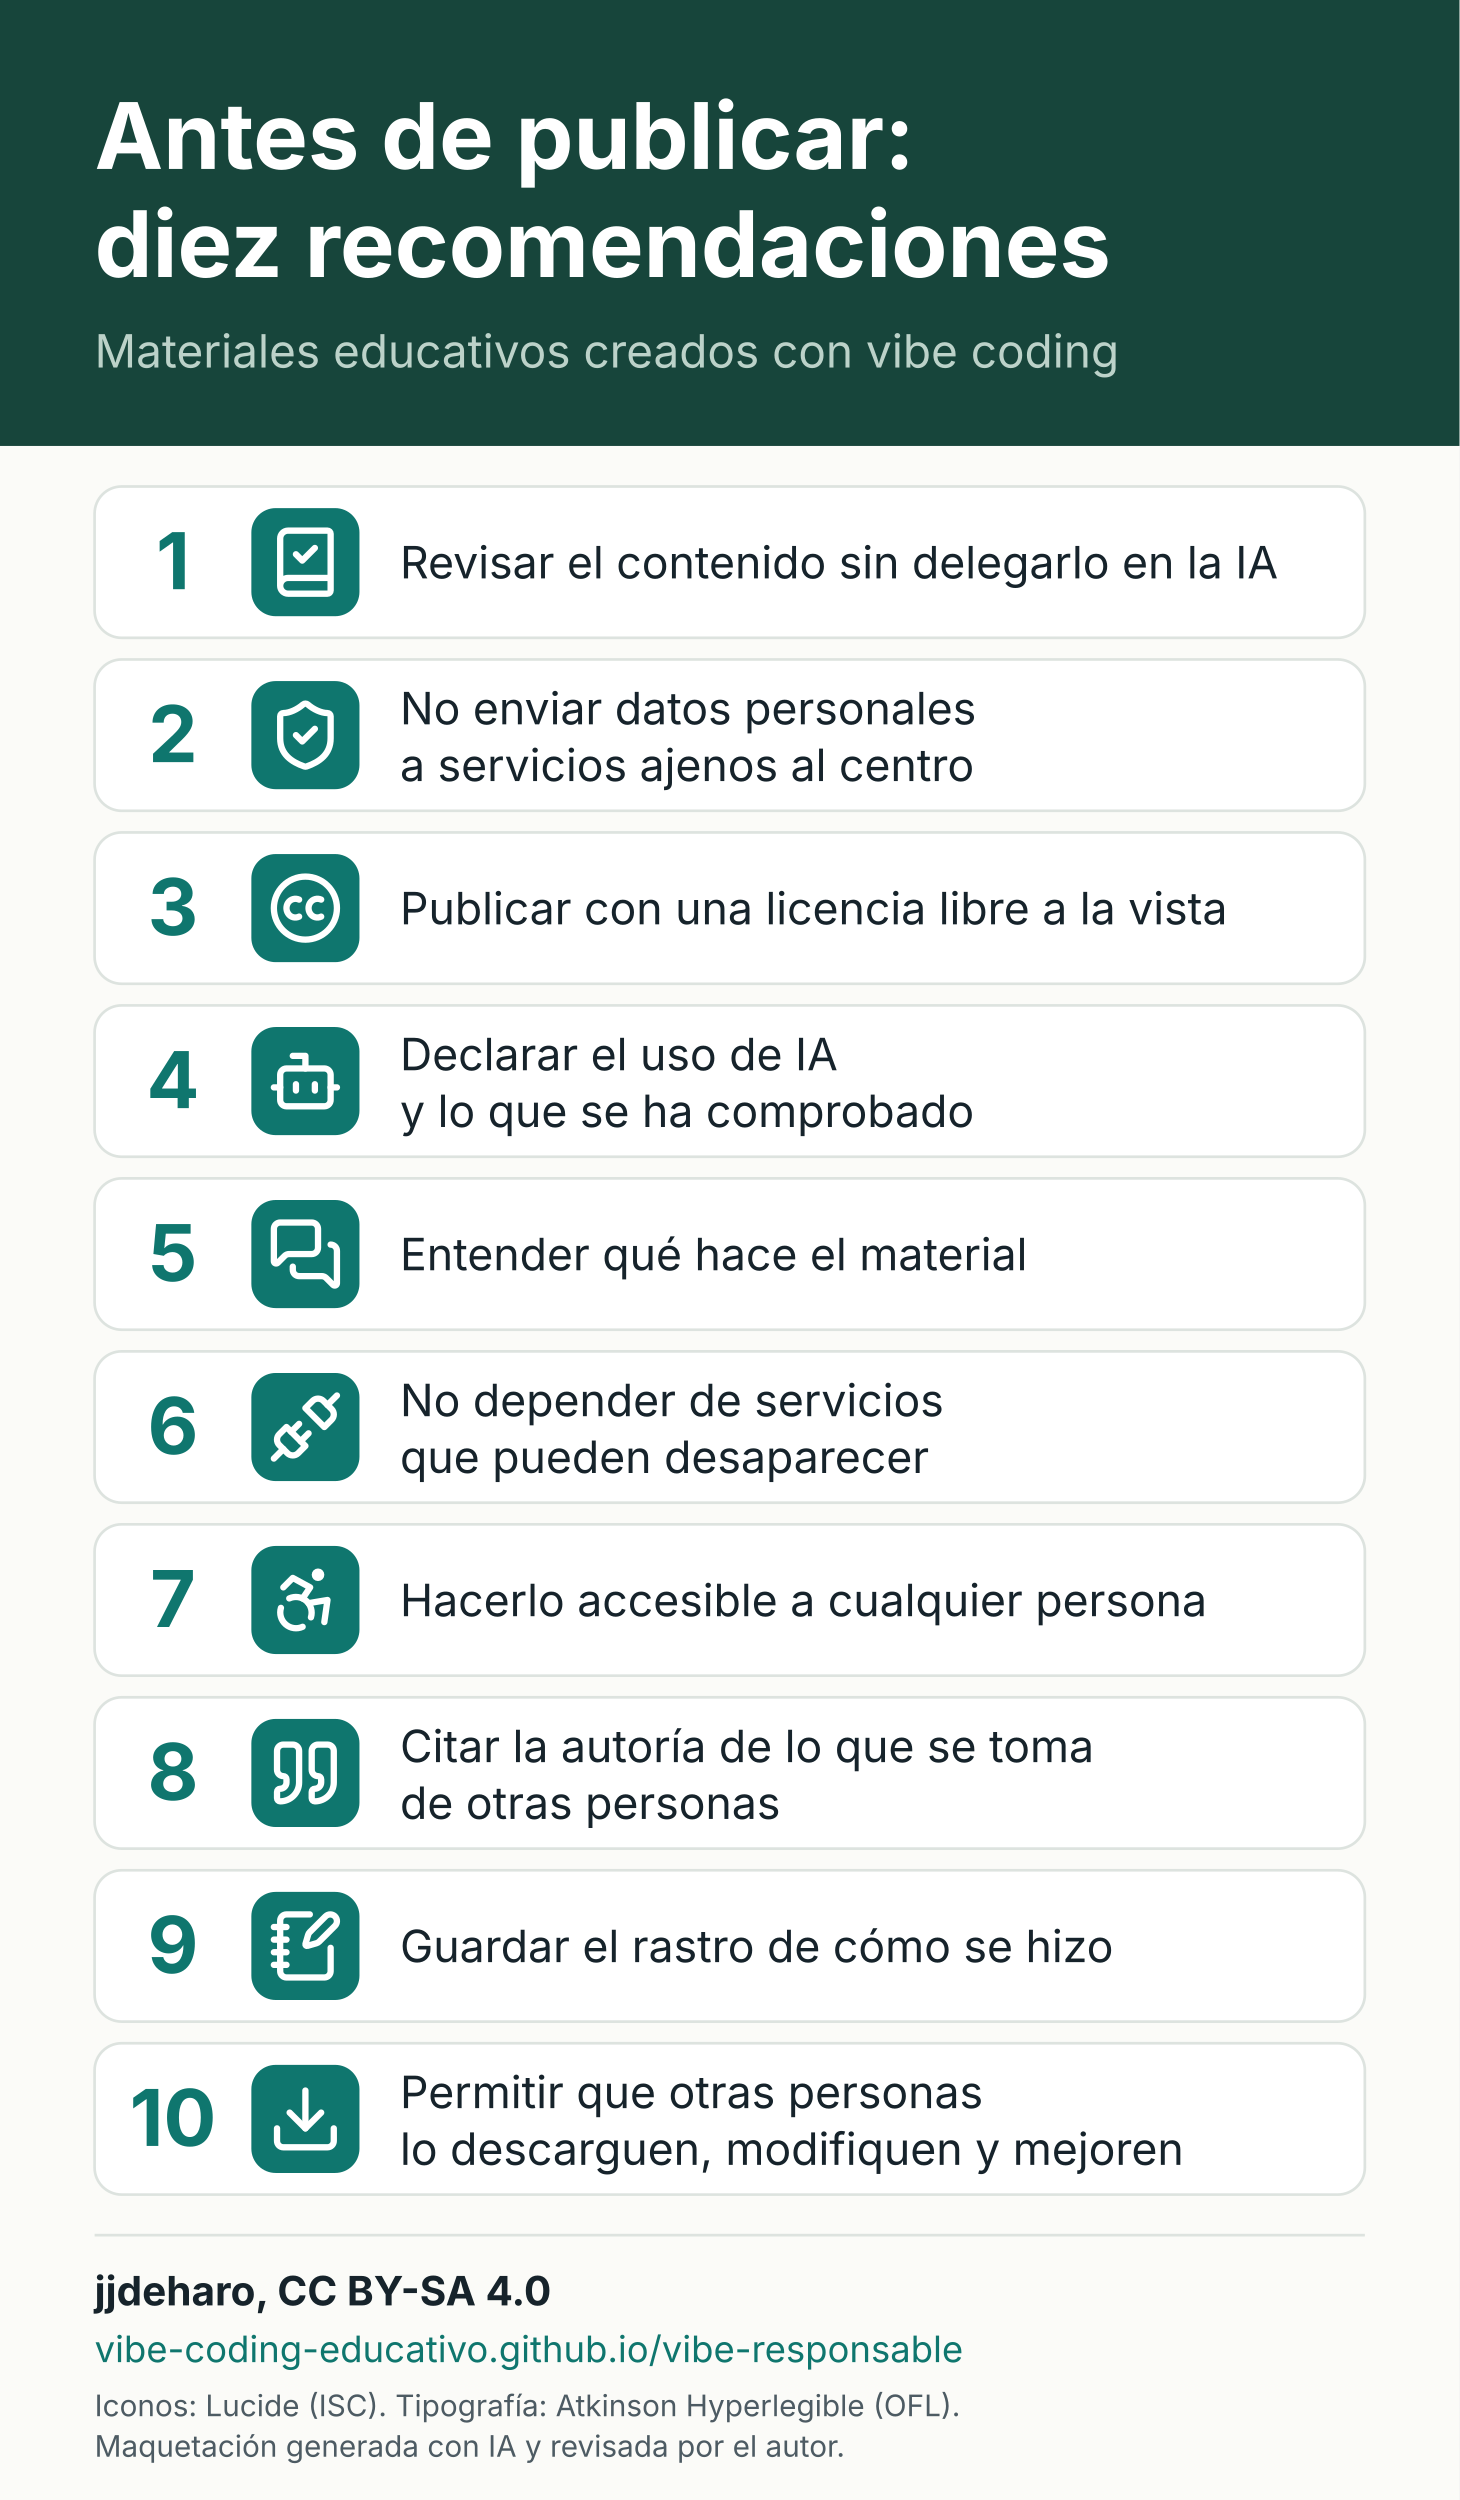
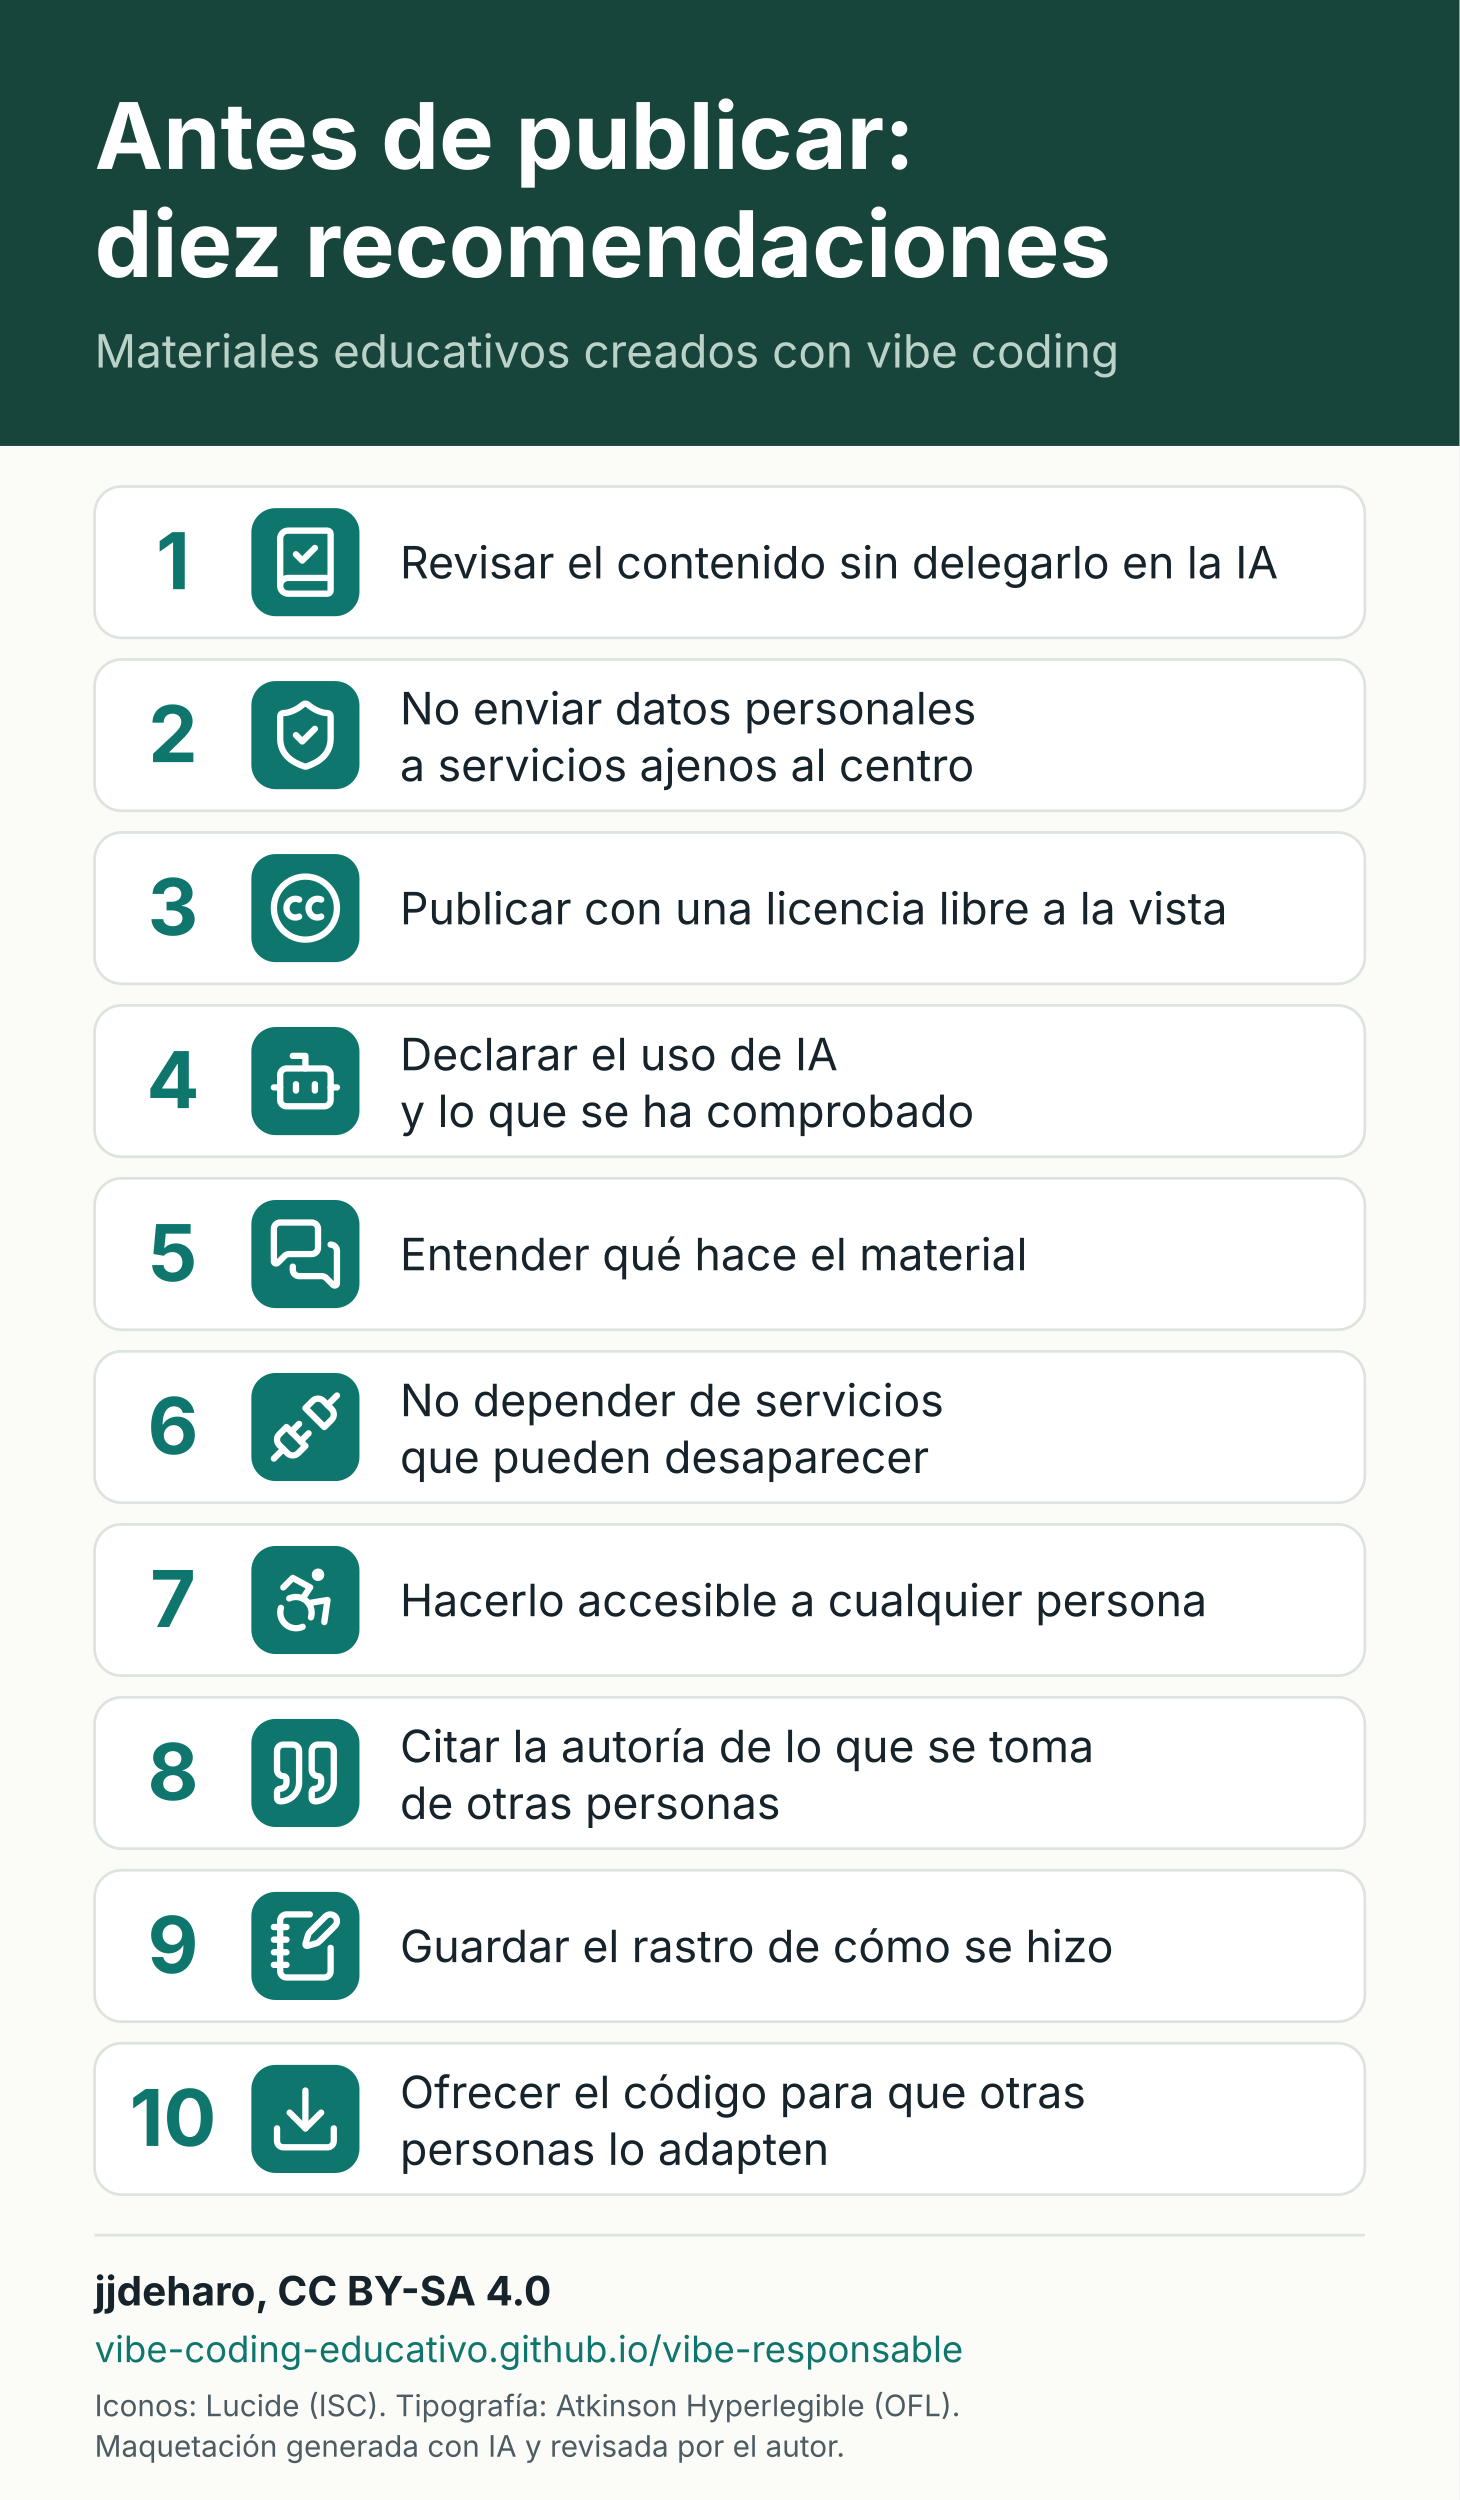
<svg xmlns="http://www.w3.org/2000/svg" viewBox="0 0 1080 1850" width="1080" height="1850" font-family="'Atkinson Hyperlegible', Inter, Arial, sans-serif" role="img" aria-labelledby="t d" lang="es">
  <rect width="1080" height="1850" fill="#fbfbf8" />
  <rect x="0" y="0" width="1080" height="330" fill="#17453b" />
  <text x="70" y="125" font-size="68" font-weight="700" fill="#ffffff">Antes de publicar:</text>
  <text x="70" y="205" font-size="68" font-weight="700" fill="#ffffff">diez recomendaciones</text>
  <text x="70" y="272" font-size="34" font-weight="400" fill="#bcd2c9">Materiales educativos creados con vibe coding</text>
  <rect x="70" y="360" width="940" height="112" rx="20" fill="#ffffff" stroke="#dde3df" stroke-width="2" />
  <text x="128" y="436" font-size="58" font-weight="700" fill="#0f766e" text-anchor="middle">1</text>
  <rect x="186" y="376" width="80" height="80" rx="18" fill="#0f766e" />
  <g transform="translate(198 388) scale(2.3333)" fill="none" stroke="#ffffff" stroke-width="2" stroke-linecap="round" stroke-linejoin="round">
    <path d="M4 19.5v-15A2.5 2.5 0 0 1 6.5 2H19a1 1 0 0 1 1 1v18a1 1 0 0 1-1 1H6.5a1 1 0 0 1 0-5H20" />
    <path d="m9 9.5 2 2 4-4" />
  </g>
  <text x="296" y="428" font-size="33" font-weight="400" fill="#16232b">Revisar el contenido sin delegarlo en la IA</text>
  <rect x="70" y="488" width="940" height="112" rx="20" fill="#ffffff" stroke="#dde3df" stroke-width="2" />
  <text x="128" y="564" font-size="58" font-weight="700" fill="#0f766e" text-anchor="middle">2</text>
  <rect x="186" y="504" width="80" height="80" rx="18" fill="#0f766e" />
  <g transform="translate(198 516) scale(2.3333)" fill="none" stroke="#ffffff" stroke-width="2" stroke-linecap="round" stroke-linejoin="round">
    <path d="M20 13c0 5-3.5 7.5-7.66 8.95a1 1 0 0 1-.67-.01C7.5 20.5 4 18 4 13V6a1 1 0 0 1 1-1c2 0 4.5-1.2 6.24-2.72a1.17 1.17 0 0 1 1.52 0C14.51 3.81 17 5 19 5a1 1 0 0 1 1 1z" />
    <path d="m9 12 2 2 4-4" />
  </g>
  <text x="296" y="536" font-size="33" font-weight="400" fill="#16232b">No enviar datos personales</text>
  <text x="296" y="578" font-size="33" font-weight="400" fill="#16232b">a servicios ajenos al centro</text>
  <rect x="70" y="616" width="940" height="112" rx="20" fill="#ffffff" stroke="#dde3df" stroke-width="2" />
  <text x="128" y="692" font-size="58" font-weight="700" fill="#0f766e" text-anchor="middle">3</text>
  <rect x="186" y="632" width="80" height="80" rx="18" fill="#0f766e" />
  <g transform="translate(198 644) scale(2.3333)" fill="none" stroke="#ffffff" stroke-width="2" stroke-linecap="round" stroke-linejoin="round">
    <circle cx="12" cy="12" r="10" />
    <path d="M10 9.3a2.8 2.8 0 0 0-3.5 1 3.1 3.1 0 0 0 0 3.4 2.7 2.7 0 0 0 3.5 1" />
    <path d="M17 9.3a2.8 2.8 0 0 0-3.5 1 3.1 3.1 0 0 0 0 3.4 2.7 2.7 0 0 0 3.5 1" />
  </g>
  <text x="296" y="684" font-size="33" font-weight="400" fill="#16232b">Publicar con una licencia libre a la vista</text>
  <rect x="70" y="744" width="940" height="112" rx="20" fill="#ffffff" stroke="#dde3df" stroke-width="2" />
  <text x="128" y="820" font-size="58" font-weight="700" fill="#0f766e" text-anchor="middle">4</text>
  <rect x="186" y="760" width="80" height="80" rx="18" fill="#0f766e" />
  <g transform="translate(198 772) scale(2.3333)" fill="none" stroke="#ffffff" stroke-width="2" stroke-linecap="round" stroke-linejoin="round">
    <path d="M12 8V4H8" />
    <rect width="16" height="12" x="4" y="8" rx="2" />
    <path d="M2 14h2" />
    <path d="M20 14h2" />
    <path d="M15 13v2" />
    <path d="M9 13v2" />
  </g>
  <text x="296" y="792" font-size="33" font-weight="400" fill="#16232b">Declarar el uso de IA</text>
  <text x="296" y="834" font-size="33" font-weight="400" fill="#16232b">y lo que se ha comprobado</text>
  <rect x="70" y="872" width="940" height="112" rx="20" fill="#ffffff" stroke="#dde3df" stroke-width="2" />
  <text x="128" y="948" font-size="58" font-weight="700" fill="#0f766e" text-anchor="middle">5</text>
  <rect x="186" y="888" width="80" height="80" rx="18" fill="#0f766e" />
  <g transform="translate(198 900) scale(2.3333)" fill="none" stroke="#ffffff" stroke-width="2" stroke-linecap="round" stroke-linejoin="round">
    <path d="M16 10a2 2 0 0 1-2 2H6.828a2 2 0 0 0-1.414.586l-2.202 2.202A.71.71 0 0 1 2 14.286V4a2 2 0 0 1 2-2h10a2 2 0 0 1 2 2z" />
    <path d="M20 9a2 2 0 0 1 2 2v10.286a.71.71 0 0 1-1.212.502l-2.202-2.202A2 2 0 0 0 17.172 19H10a2 2 0 0 1-2-2v-1" />
  </g>
  <text x="296" y="940" font-size="33" font-weight="400" fill="#16232b">Entender qué hace el material</text>
  <rect x="70" y="1000" width="940" height="112" rx="20" fill="#ffffff" stroke="#dde3df" stroke-width="2" />
  <text x="128" y="1076" font-size="58" font-weight="700" fill="#0f766e" text-anchor="middle">6</text>
  <rect x="186" y="1016" width="80" height="80" rx="18" fill="#0f766e" />
  <g transform="translate(198 1028) scale(2.3333)" fill="none" stroke="#ffffff" stroke-width="2" stroke-linecap="round" stroke-linejoin="round">
    <path d="m19 5 3-3" />
    <path d="m2 22 3-3" />
    <path d="M6.3 20.3a2.4 2.4 0 0 0 3.4 0L12 18l-6-6-2.3 2.3a2.4 2.4 0 0 0 0 3.4Z" />
    <path d="M7.5 13.5 10 11" />
    <path d="M10.5 16.5 13 14" />
    <path d="m12 6 6 6 2.3-2.3a2.4 2.4 0 0 0 0-3.4l-2.6-2.6a2.4 2.4 0 0 0-3.4 0Z" />
  </g>
  <text x="296" y="1048" font-size="33" font-weight="400" fill="#16232b">No depender de servicios</text>
  <text x="296" y="1090" font-size="33" font-weight="400" fill="#16232b">que pueden desaparecer</text>
  <rect x="70" y="1128" width="940" height="112" rx="20" fill="#ffffff" stroke="#dde3df" stroke-width="2" />
  <text x="128" y="1204" font-size="58" font-weight="700" fill="#0f766e" text-anchor="middle">7</text>
  <rect x="186" y="1144" width="80" height="80" rx="18" fill="#0f766e" />
  <g transform="translate(198 1156) scale(2.3333)" fill="none" stroke="#ffffff" stroke-width="2" stroke-linecap="round" stroke-linejoin="round">
    <circle cx="16" cy="4" r="1" />
    <path d="m18 19 1-7-6 1" />
    <path d="m5 8 3-3 5.5 3-2.36 3.5" />
    <path d="M4.24 14.5a5 5 0 0 0 6.88 6" />
    <path d="M13.76 17.5a5 5 0 0 0-6.88-6" />
  </g>
  <text x="296" y="1196" font-size="33" font-weight="400" fill="#16232b">Hacerlo accesible a cualquier persona</text>
  <rect x="70" y="1256" width="940" height="112" rx="20" fill="#ffffff" stroke="#dde3df" stroke-width="2" />
  <text x="128" y="1332" font-size="58" font-weight="700" fill="#0f766e" text-anchor="middle">8</text>
  <rect x="186" y="1272" width="80" height="80" rx="18" fill="#0f766e" />
  <g transform="translate(198 1284) scale(2.3333)" fill="none" stroke="#ffffff" stroke-width="2" stroke-linecap="round" stroke-linejoin="round">
    <path d="M16 3a2 2 0 0 0-2 2v6a2 2 0 0 0 2 2 1 1 0 0 1 1 1v1a2 2 0 0 1-2 2 1 1 0 0 0-1 1v2a1 1 0 0 0 1 1 6 6 0 0 0 6-6V5a2 2 0 0 0-2-2z" />
    <path d="M5 3a2 2 0 0 0-2 2v6a2 2 0 0 0 2 2 1 1 0 0 1 1 1v1a2 2 0 0 1-2 2 1 1 0 0 0-1 1v2a1 1 0 0 0 1 1 6 6 0 0 0 6-6V5a2 2 0 0 0-2-2z" />
  </g>
  <text x="296" y="1304" font-size="33" font-weight="400" fill="#16232b">Citar la autoría de lo que se toma</text>
  <text x="296" y="1346" font-size="33" font-weight="400" fill="#16232b">de otras personas</text>
  <rect x="70" y="1384" width="940" height="112" rx="20" fill="#ffffff" stroke="#dde3df" stroke-width="2" />
  <text x="128" y="1460" font-size="58" font-weight="700" fill="#0f766e" text-anchor="middle">9</text>
  <rect x="186" y="1400" width="80" height="80" rx="18" fill="#0f766e" />
  <g transform="translate(198 1412) scale(2.3333)" fill="none" stroke="#ffffff" stroke-width="2" stroke-linecap="round" stroke-linejoin="round">
    <path d="M13.4 2H6a2 2 0 0 0-2 2v16a2 2 0 0 0 2 2h12a2 2 0 0 0 2-2v-7.4" />
    <path d="M2 6h4" />
    <path d="M2 10h4" />
    <path d="M2 14h4" />
    <path d="M2 18h4" />
    <path d="M21.378 5.626a1 1 0 1 0-3.004-3.004l-5.01 5.012a2 2 0 0 0-.506.854l-.837 2.87a.5.5 0 0 0 .62.62l2.87-.837a2 2 0 0 0 .854-.506z" />
  </g>
  <text x="296" y="1452" font-size="33" font-weight="400" fill="#16232b">Guardar el rastro de cómo se hizo</text>
  <rect x="70" y="1512" width="940" height="112" rx="20" fill="#ffffff" stroke="#dde3df" stroke-width="2" />
  <text x="128" y="1588" font-size="58" font-weight="700" fill="#0f766e" text-anchor="middle">10</text>
  <rect x="186" y="1528" width="80" height="80" rx="18" fill="#0f766e" />
  <g transform="translate(198 1540) scale(2.3333)" fill="none" stroke="#ffffff" stroke-width="2" stroke-linecap="round" stroke-linejoin="round">
    <path d="M12 15V3" />
    <path d="M21 15v4a2 2 0 0 1-2 2H5a2 2 0 0 1-2-2v-4" />
    <path d="m7 10 5 5 5-5" />
  </g>
-   <text x="296" y="1560" font-size="33" font-weight="400" fill="#16232b">Permitir que otras personas</text>
-   <text x="296" y="1602" font-size="33" font-weight="400" fill="#16232b">lo descarguen, modifiquen y mejoren</text>
+   <text x="296" y="1560" font-size="33" font-weight="400" fill="#16232b">Ofrecer el código para que otras</text>
+   <text x="296" y="1602" font-size="33" font-weight="400" fill="#16232b">personas lo adapten</text>
  <line x1="70" y1="1654" x2="1010" y2="1654" stroke="#dde3df" stroke-width="2" />
  <text x="70" y="1706" font-size="30" font-weight="700" fill="#16232b">jjdeharo, CC BY-SA 4.0</text>
  <text x="70" y="1748" font-size="27" font-weight="400" fill="#0f766e">vibe-coding-educativo.github.io/vibe-responsable</text>
  <text x="70" y="1788" font-size="22" fill="#4d5b63">Iconos: Lucide (ISC). Tipografía: Atkinson Hyperlegible (OFL).</text>
  <text x="70" y="1818" font-size="22" fill="#4d5b63">Maquetación generada con IA y revisada por el autor.</text>
</svg>
